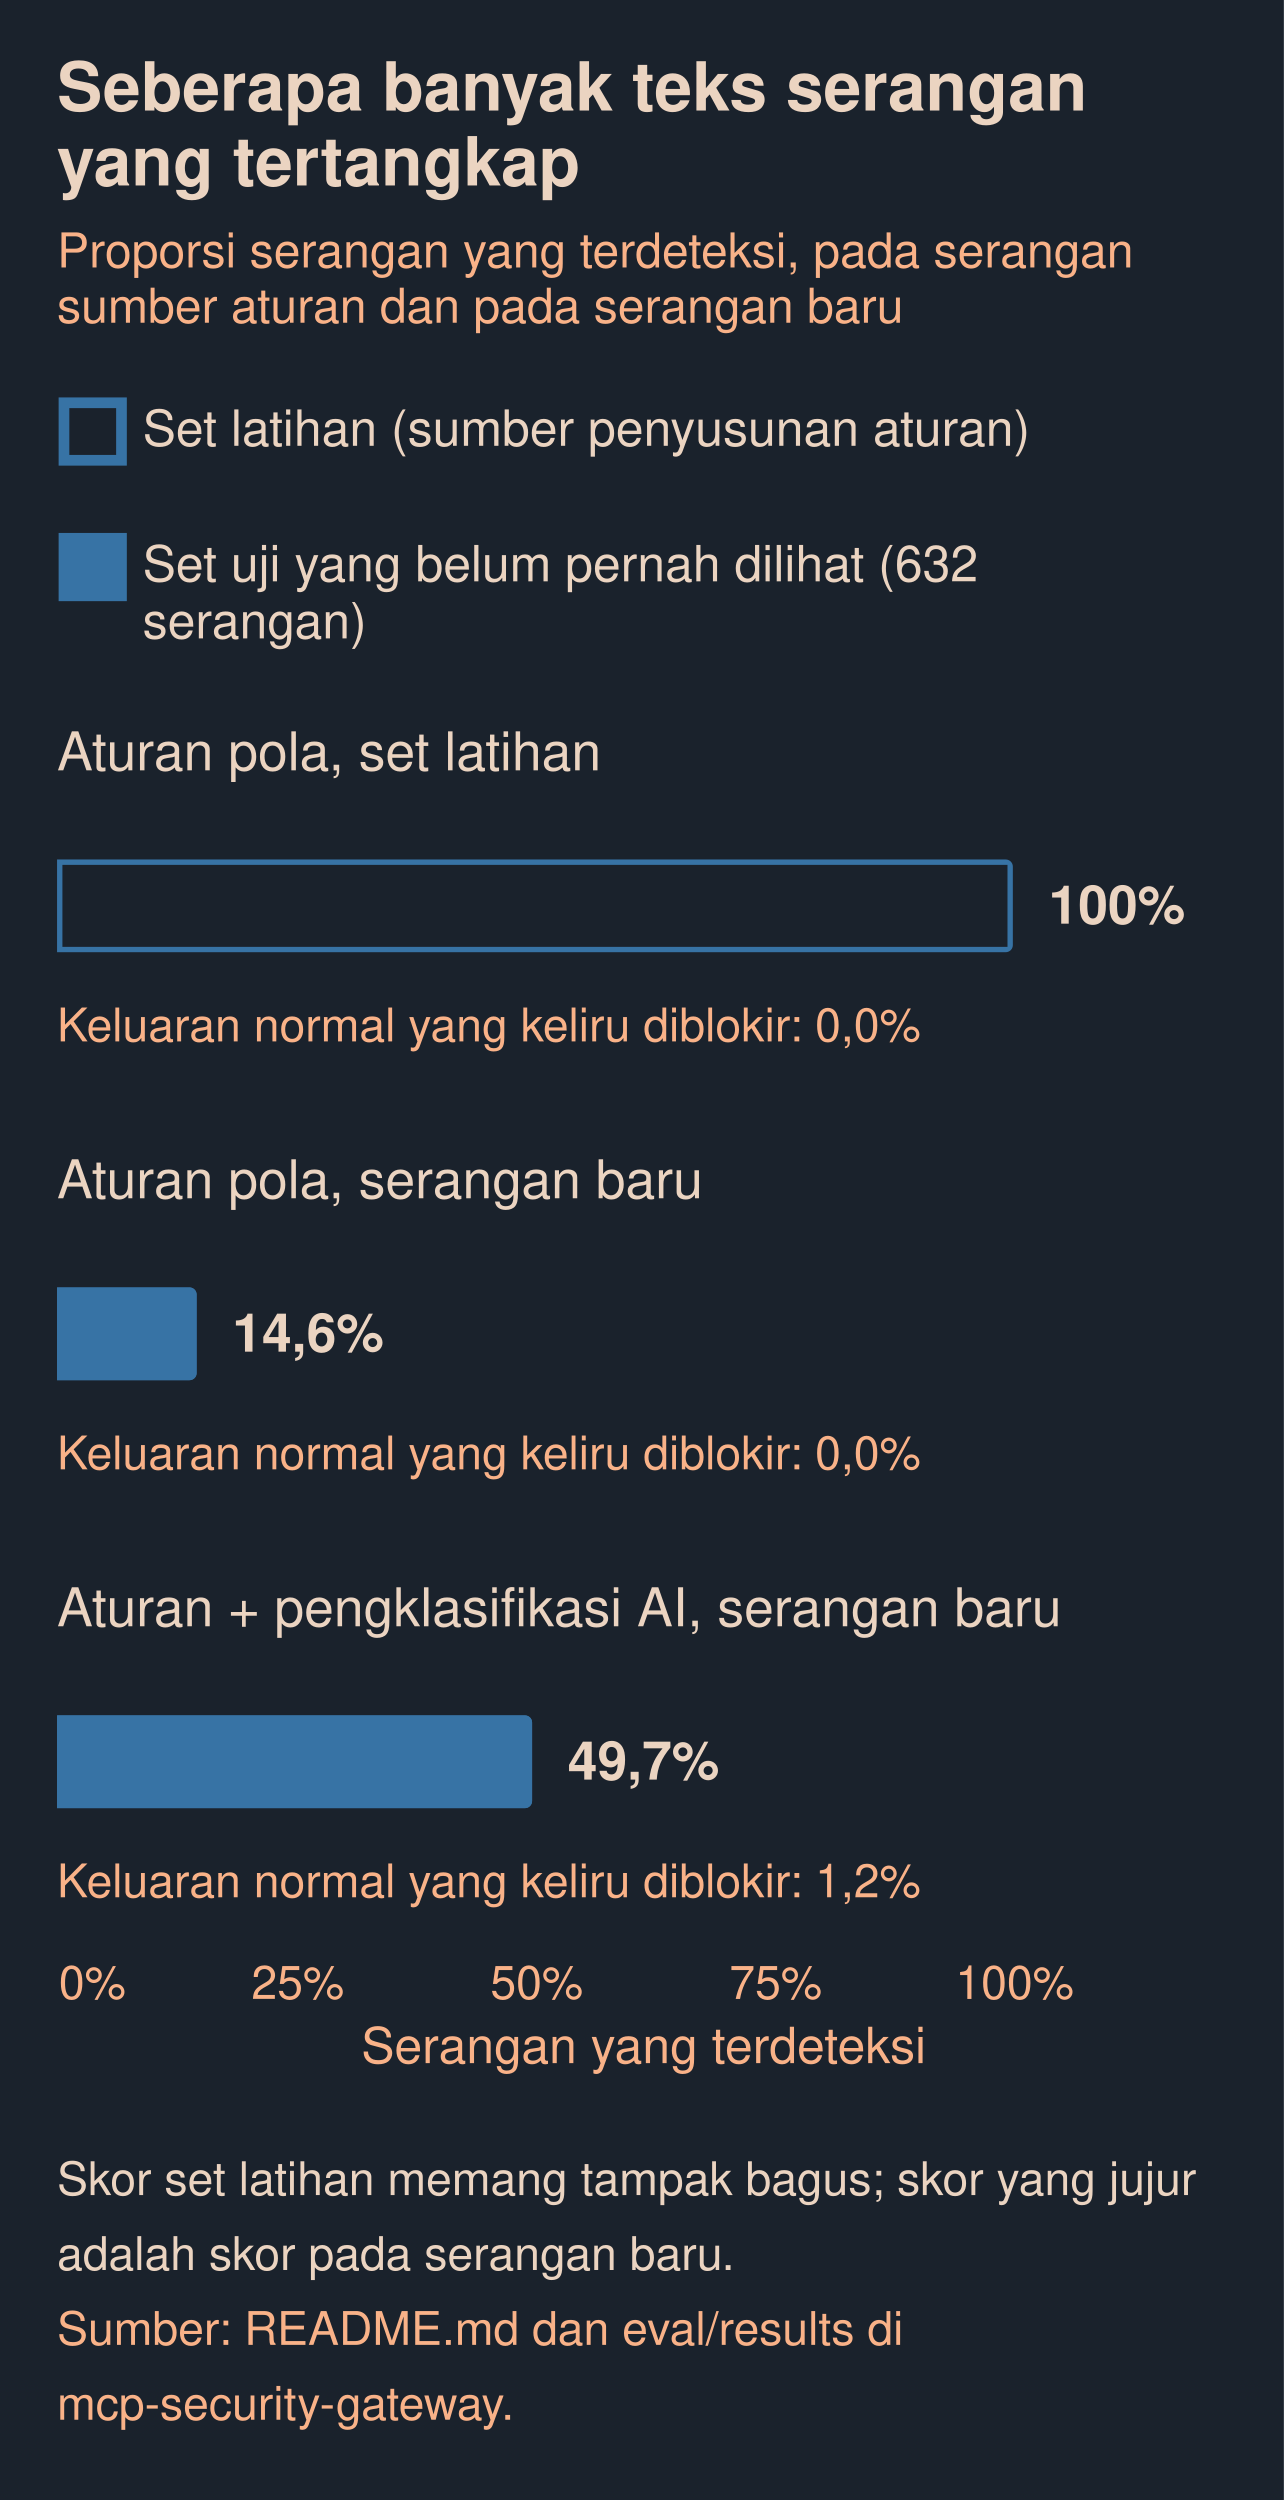
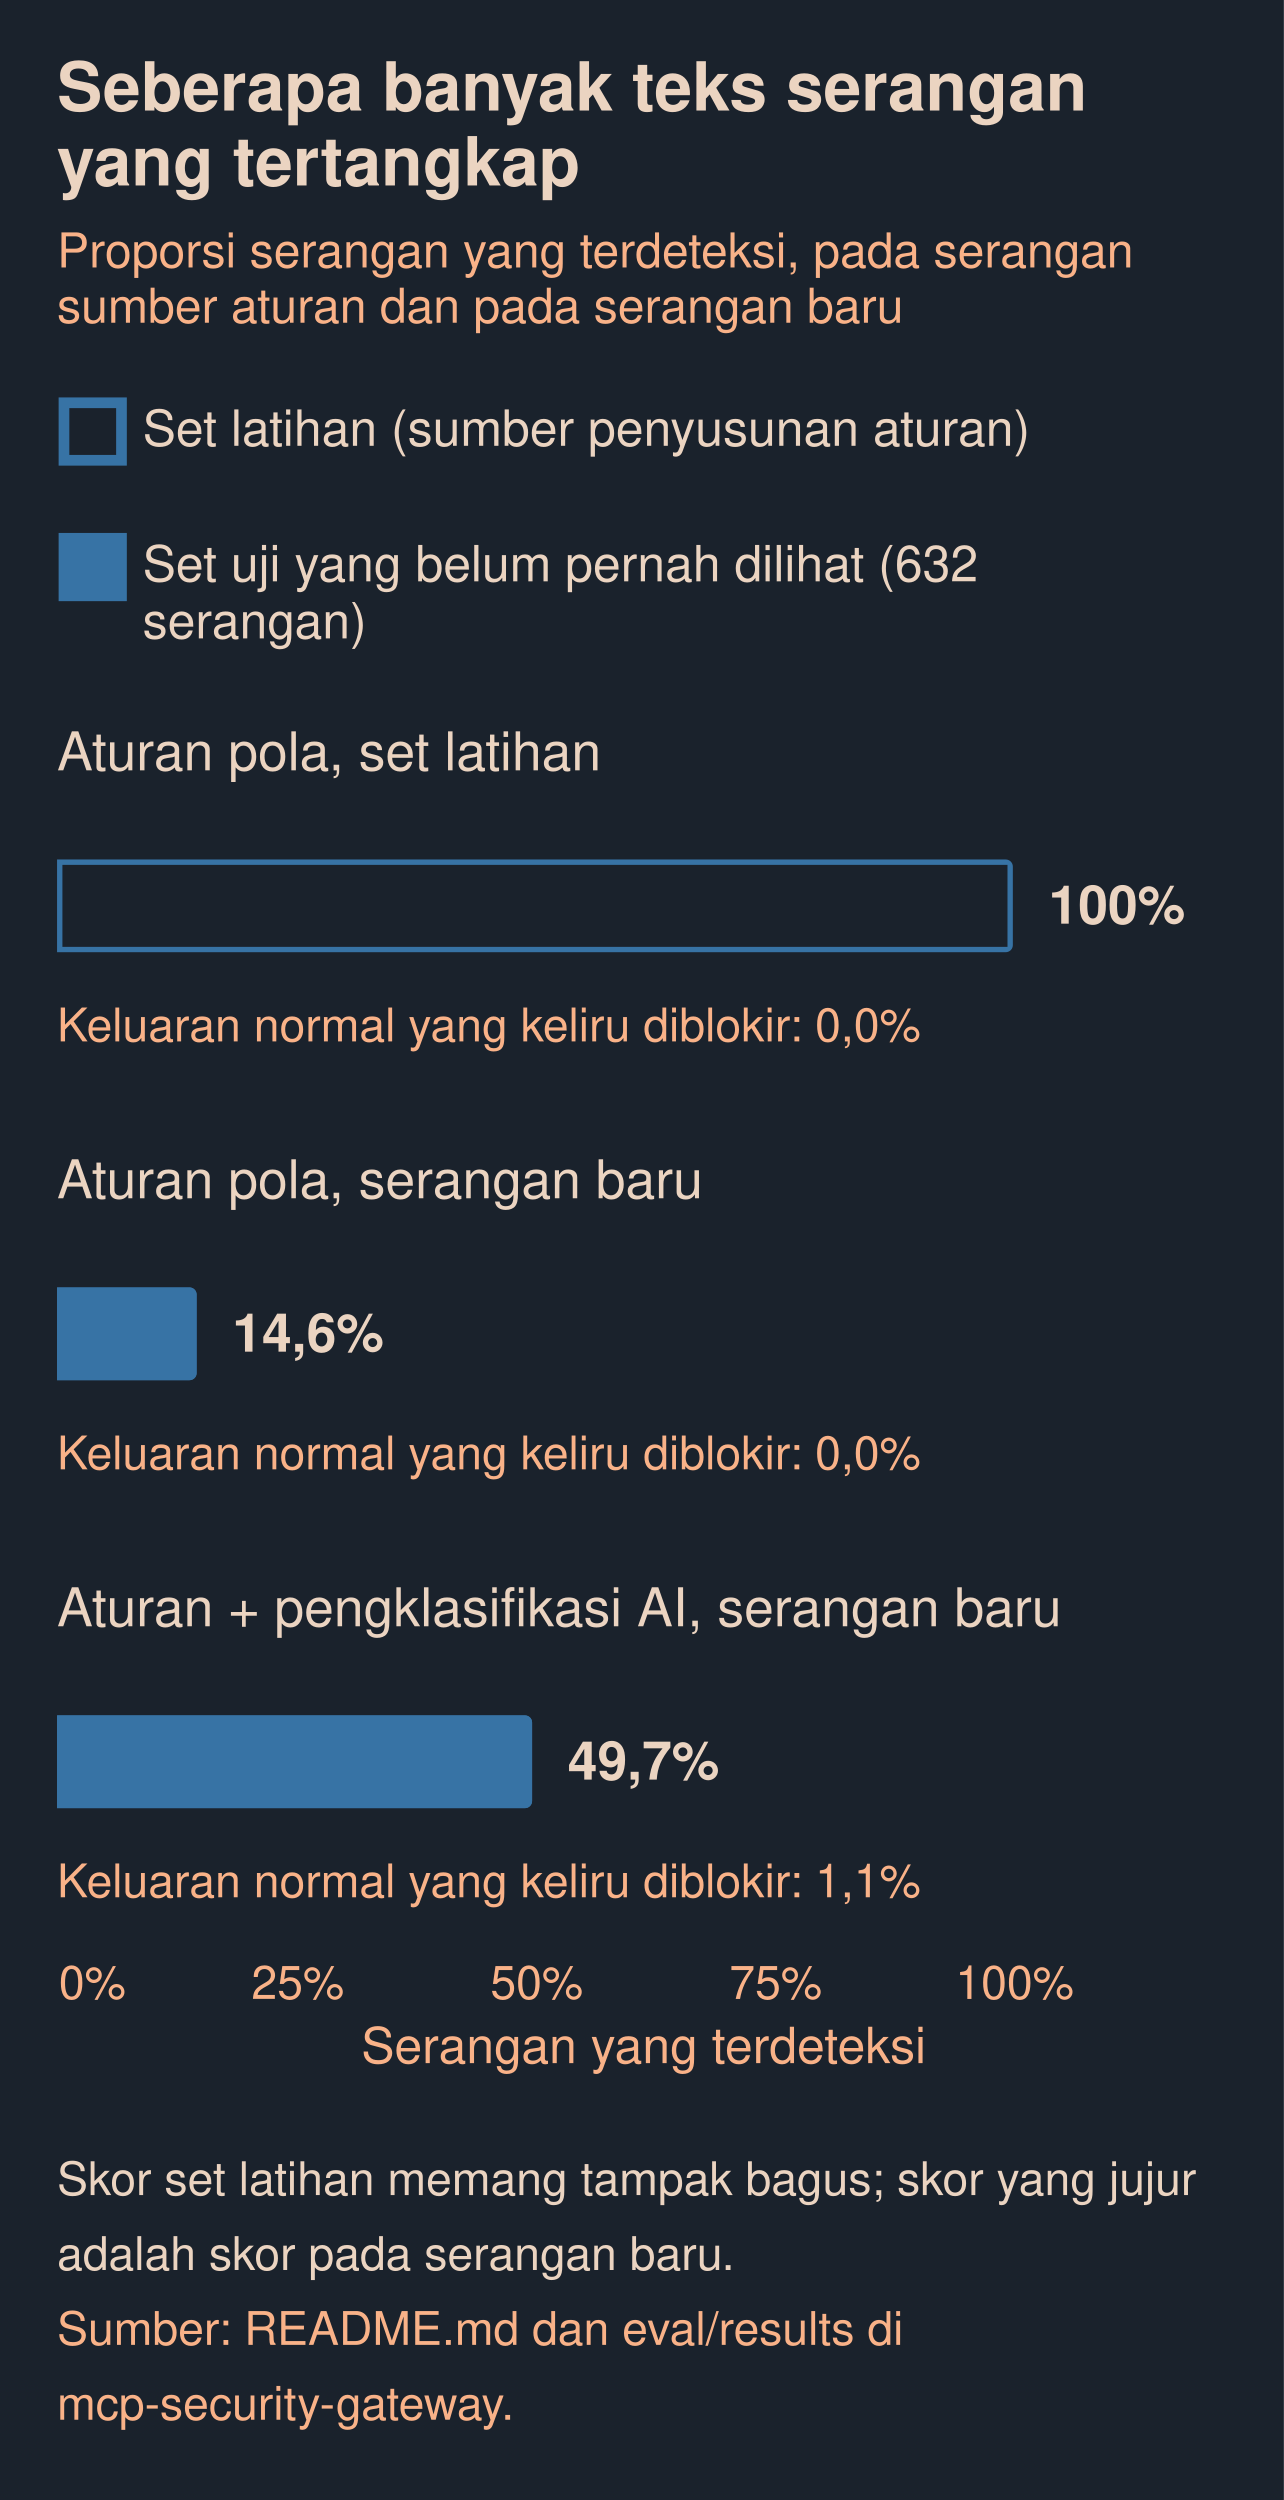
<svg xmlns="http://www.w3.org/2000/svg" version="1.1" class="marks" width="360" height="701" viewBox="0 0 360 701">
  <rect width="360" height="701" fill="#1a222c" />
  <g fill="none" stroke-miterlimit="4" transform="translate(16,240)">
    <g class="mark-group role-frame root" role="graphics-object" aria-roledescription="group mark container">
      <g transform="translate(0,0)">
        <path class="background" aria-hidden="true" d="M0,0h0v0h0Z" />
        <g>
          <g class="mark-group role-scope concat_0_group" role="graphics-object" aria-roledescription="group mark container">
            <g transform="translate(0,0)">
              <path class="background" aria-hidden="true" d="M0,0h0v0h0Z" />
              <g>
                <g class="mark-group role-column-footer concat_0_column_footer" role="graphics-object" aria-roledescription="group mark container">
                  <g transform="translate(0,302)">
                    <path class="background" aria-hidden="true" d="M0,0h328v0h-328Z" />
                    <g>
                      <g class="mark-group role-axis" role="graphics-symbol" aria-roledescription="axis" aria-label="X-axis titled 'Serangan yang terdeteksi' for a linear scale with values from 0 to 122">
                        <g transform="translate(0.5,0.5)">
                          <path class="background" aria-hidden="true" d="M0,0h0v0h0Z" pointer-events="none" />
                          <g>
                            <g class="mark-text role-axis-label" pointer-events="none">
                              <text text-anchor="start" transform="translate(0,18)" font-family="'Helvetica Neue', Helvetica, Arial, 'Hiragino Kaku Gothic ProN', 'Hiragino Sans', 'Noto Sans JP', 'Yu Gothic', Meiryo, sans-serif" font-size="13px" fill="#f9b288" opacity="1">0%</text>
                              <text text-anchor="middle" transform="translate(67,18)" font-family="'Helvetica Neue', Helvetica, Arial, 'Hiragino Kaku Gothic ProN', 'Hiragino Sans', 'Noto Sans JP', 'Yu Gothic', Meiryo, sans-serif" font-size="13px" fill="#f9b288" opacity="1">25%</text>
                              <text text-anchor="middle" transform="translate(134,18)" font-family="'Helvetica Neue', Helvetica, Arial, 'Hiragino Kaku Gothic ProN', 'Hiragino Sans', 'Noto Sans JP', 'Yu Gothic', Meiryo, sans-serif" font-size="13px" fill="#f9b288" opacity="1">50%</text>
                              <text text-anchor="middle" transform="translate(201,18)" font-family="'Helvetica Neue', Helvetica, Arial, 'Hiragino Kaku Gothic ProN', 'Hiragino Sans', 'Noto Sans JP', 'Yu Gothic', Meiryo, sans-serif" font-size="13px" fill="#f9b288" opacity="1">75%</text>
                              <text text-anchor="middle" transform="translate(268,18)" font-family="'Helvetica Neue', Helvetica, Arial, 'Hiragino Kaku Gothic ProN', 'Hiragino Sans', 'Noto Sans JP', 'Yu Gothic', Meiryo, sans-serif" font-size="13px" fill="#f9b288" opacity="1">100%</text>
                            </g>
                            <g class="mark-text role-axis-title" pointer-events="none">
                              <text text-anchor="middle" transform="translate(164,36)" font-family="'Helvetica Neue', Helvetica, Arial, 'Hiragino Kaku Gothic ProN', 'Hiragino Sans', 'Noto Sans JP', 'Yu Gothic', Meiryo, sans-serif" font-size="14px" font-weight="normal" fill="#f9b288" opacity="1">Serangan yang terdeteksi</text>
                            </g>
                          </g>
                          <path class="foreground" aria-hidden="true" d="" pointer-events="none" display="none" />
                        </g>
                      </g>
                    </g>
                    <path class="foreground" aria-hidden="true" d="" display="none" />
                  </g>
                </g>
                <g class="mark-group role-scope concat_0_cell" role="graphics-object" aria-roledescription="group mark container">
                  <g transform="translate(0,0)">
                    <path class="background" aria-hidden="true" d="M0,0h328v62h-328Z" />
                    <g>
                      <g class="mark-group role-scope" role="graphics-object" aria-roledescription="group mark container">
                        <g transform="translate(0,1)">
                          <path class="background" aria-hidden="true" d="M0,0L266,0C267.104,0,268,0.896,268,2L268,24C268,25.104,267.104,26,266,26L0,26C0,26,0,26,0,26L0,0C0,0,0,0,0,0Z" stroke-width="3" />
                          <g clip-path="url(#clip1)">
                            <g class="mark-group role-scope" role="graphics-object" aria-roledescription="group mark container">
                              <g transform="translate(0,0)">
                                <path class="background" aria-hidden="true" d="M0,0h0v26h0Z" />
                                <g>
                                  <g class="mark-rect role-mark concat_0_child_layer_0_marks" role="graphics-object" aria-roledescription="rect mark container">
                                    <path aria-label="caught: 100; set: Set latihan (sumber penyusunan aturan)" role="graphics-symbol" aria-roledescription="bar" d="M0,0h268v26h-268Z" fill="#1a222c" stroke="#3773a5" stroke-width="3" />
                                  </g>
                                </g>
                                <path class="foreground" aria-hidden="true" d="" display="none" />
                              </g>
                            </g>
                          </g>
                          <path class="foreground" aria-hidden="true" d="M0,0L266,0C267.104,0,268,0.896,268,2L268,24C268,25.104,267.104,26,266,26L0,26C0,26,0,26,0,26L0,0C0,0,0,0,0,0Z" display="none" />
                        </g>
                      </g>
                      <g class="mark-text role-mark concat_0_child_layer_1_marks" role="graphics-object" aria-roledescription="text mark container">
                        <text aria-label="caught: 100; value: 100%" role="graphics-symbol" aria-roledescription="text mark" text-anchor="start" transform="translate(278,19)" font-family="'Helvetica Neue', Helvetica, Arial, 'Hiragino Kaku Gothic ProN', 'Hiragino Sans', 'Noto Sans JP', 'Yu Gothic', Meiryo, sans-serif" font-size="15px" font-weight="bold" fill="#ebd4c1">100%</text>
                      </g>
                      <g class="mark-text role-mark concat_0_child_layer_2_marks" role="graphics-object" aria-roledescription="text mark container">
                        <text aria-label="fp: Keluaran normal yang keliru diblokir: 0,0%" role="graphics-symbol" aria-roledescription="text mark" text-anchor="start" transform="translate(0,52)" font-family="'Helvetica Neue', Helvetica, Arial, 'Hiragino Kaku Gothic ProN', 'Hiragino Sans', 'Noto Sans JP', 'Yu Gothic', Meiryo, sans-serif" font-size="13px" fill="#f9b288">Keluaran normal yang keliru diblokir: 0,0%</text>
                      </g>
                      <g class="mark-group role-title">
                        <g transform="translate(0,-21)">
                          <path class="background" aria-hidden="true" d="M0,0h0v0h0Z" pointer-events="none" />
                          <g>
                            <g class="mark-text role-title-text" role="graphics-symbol" aria-roledescription="title" aria-label="Title text 'Aturan pola, set latihan'" pointer-events="none">
                              <text text-anchor="start" transform="translate(0,-3)" font-family="'Helvetica Neue', Helvetica, Arial, 'Hiragino Kaku Gothic ProN', 'Hiragino Sans', 'Noto Sans JP', 'Yu Gothic', Meiryo, sans-serif" font-size="15px" font-weight="normal" fill="#ebd4c1" opacity="1">Aturan pola, set latihan</text>
                            </g>
                          </g>
                          <path class="foreground" aria-hidden="true" d="" pointer-events="none" display="none" />
                        </g>
                      </g>
                    </g>
                    <path class="foreground" aria-hidden="true" d="" display="none" />
                  </g>
                  <g transform="translate(0,120)">
                    <path class="background" aria-hidden="true" d="M0,0h328v62h-328Z" />
                    <g>
                      <g class="mark-group role-scope" role="graphics-object" aria-roledescription="group mark container">
                        <g transform="translate(0,1)">
                          <path class="background" aria-hidden="true" d="M0,0L37.128,0C38.232,0,39.128,0.896,39.128,2L39.128,24C39.128,25.104,38.232,26,37.128,26L0,26C0,26,0,26,0,26L0,0C0,0,0,0,0,0Z" stroke-width="3" />
                          <g clip-path="url(#clip2)">
                            <g class="mark-group role-scope" role="graphics-object" aria-roledescription="group mark container">
                              <g transform="translate(0,0)">
                                <path class="background" aria-hidden="true" d="M0,0h0v26h0Z" />
                                <g>
                                  <g class="mark-rect role-mark concat_0_child_layer_0_marks" role="graphics-object" aria-roledescription="rect mark container">
                                    <path aria-label="caught: 14.6; set: Set uji yang belum pernah dilihat (632&#10;serangan)" role="graphics-symbol" aria-roledescription="bar" d="M0,0h39.128v26h-39.128Z" fill="#3773a5" stroke="#3773a5" stroke-width="3" />
                                  </g>
                                </g>
                                <path class="foreground" aria-hidden="true" d="" display="none" />
                              </g>
                            </g>
                          </g>
                          <path class="foreground" aria-hidden="true" d="M0,0L37.128,0C38.232,0,39.128,0.896,39.128,2L39.128,24C39.128,25.104,38.232,26,37.128,26L0,26C0,26,0,26,0,26L0,0C0,0,0,0,0,0Z" display="none" />
                        </g>
                      </g>
                      <g class="mark-text role-mark concat_0_child_layer_1_marks" role="graphics-object" aria-roledescription="text mark container">
                        <text aria-label="caught: 14.6; value: 14,6%" role="graphics-symbol" aria-roledescription="text mark" text-anchor="start" transform="translate(49.128,19)" font-family="'Helvetica Neue', Helvetica, Arial, 'Hiragino Kaku Gothic ProN', 'Hiragino Sans', 'Noto Sans JP', 'Yu Gothic', Meiryo, sans-serif" font-size="15px" font-weight="bold" fill="#ebd4c1">14,6%</text>
                      </g>
                      <g class="mark-text role-mark concat_0_child_layer_2_marks" role="graphics-object" aria-roledescription="text mark container">
                        <text aria-label="fp: Keluaran normal yang keliru diblokir: 0,0%" role="graphics-symbol" aria-roledescription="text mark" text-anchor="start" transform="translate(0,52)" font-family="'Helvetica Neue', Helvetica, Arial, 'Hiragino Kaku Gothic ProN', 'Hiragino Sans', 'Noto Sans JP', 'Yu Gothic', Meiryo, sans-serif" font-size="13px" fill="#f9b288">Keluaran normal yang keliru diblokir: 0,0%</text>
                      </g>
                      <g class="mark-group role-title">
                        <g transform="translate(0,-21)">
                          <path class="background" aria-hidden="true" d="M0,0h0v0h0Z" pointer-events="none" />
                          <g>
                            <g class="mark-text role-title-text" role="graphics-symbol" aria-roledescription="title" aria-label="Title text 'Aturan pola, serangan baru'" pointer-events="none">
                              <text text-anchor="start" transform="translate(0,-3)" font-family="'Helvetica Neue', Helvetica, Arial, 'Hiragino Kaku Gothic ProN', 'Hiragino Sans', 'Noto Sans JP', 'Yu Gothic', Meiryo, sans-serif" font-size="15px" font-weight="normal" fill="#ebd4c1" opacity="1">Aturan pola, serangan baru</text>
                            </g>
                          </g>
                          <path class="foreground" aria-hidden="true" d="" pointer-events="none" display="none" />
                        </g>
                      </g>
                    </g>
                    <path class="foreground" aria-hidden="true" d="" display="none" />
                  </g>
                  <g transform="translate(0,240)">
                    <path class="background" aria-hidden="true" d="M0,0h328v62h-328Z" />
                    <g>
                      <g class="mark-group role-scope" role="graphics-object" aria-roledescription="group mark container">
                        <g transform="translate(0,1)">
                          <path class="background" aria-hidden="true" d="M0,0L131.196,0C132.3,0,133.196,0.896,133.196,2L133.196,24C133.196,25.104,132.3,26,131.196,26L0,26C0,26,0,26,0,26L0,0C0,0,0,0,0,0Z" stroke-width="3" />
                          <g clip-path="url(#clip3)">
                            <g class="mark-group role-scope" role="graphics-object" aria-roledescription="group mark container">
                              <g transform="translate(0,0)">
                                <path class="background" aria-hidden="true" d="M0,0h0v26h0Z" />
                                <g>
                                  <g class="mark-rect role-mark concat_0_child_layer_0_marks" role="graphics-object" aria-roledescription="rect mark container">
                                    <path aria-label="caught: 49.7; set: Set uji yang belum pernah dilihat (632&#10;serangan)" role="graphics-symbol" aria-roledescription="bar" d="M0,0h133.196v26h-133.196Z" fill="#3773a5" stroke="#3773a5" stroke-width="3" />
                                  </g>
                                </g>
                                <path class="foreground" aria-hidden="true" d="" display="none" />
                              </g>
                            </g>
                          </g>
                          <path class="foreground" aria-hidden="true" d="M0,0L131.196,0C132.3,0,133.196,0.896,133.196,2L133.196,24C133.196,25.104,132.3,26,131.196,26L0,26C0,26,0,26,0,26L0,0C0,0,0,0,0,0Z" display="none" />
                        </g>
                      </g>
                      <g class="mark-text role-mark concat_0_child_layer_1_marks" role="graphics-object" aria-roledescription="text mark container">
                        <text aria-label="caught: 49.7; value: 49,7%" role="graphics-symbol" aria-roledescription="text mark" text-anchor="start" transform="translate(143.196,19)" font-family="'Helvetica Neue', Helvetica, Arial, 'Hiragino Kaku Gothic ProN', 'Hiragino Sans', 'Noto Sans JP', 'Yu Gothic', Meiryo, sans-serif" font-size="15px" font-weight="bold" fill="#ebd4c1">49,7%</text>
                      </g>
                      <g class="mark-text role-mark concat_0_child_layer_2_marks" role="graphics-object" aria-roledescription="text mark container">
-                         <text aria-label="fp: Keluaran normal yang keliru diblokir: 1,2%" role="graphics-symbol" aria-roledescription="text mark" text-anchor="start" transform="translate(0,52)" font-family="'Helvetica Neue', Helvetica, Arial, 'Hiragino Kaku Gothic ProN', 'Hiragino Sans', 'Noto Sans JP', 'Yu Gothic', Meiryo, sans-serif" font-size="13px" fill="#f9b288">Keluaran normal yang keliru diblokir: 1,2%</text>
+                         <text aria-label="fp: Keluaran normal yang keliru diblokir: 1,1%" role="graphics-symbol" aria-roledescription="text mark" text-anchor="start" transform="translate(0,52)" font-family="'Helvetica Neue', Helvetica, Arial, 'Hiragino Kaku Gothic ProN', 'Hiragino Sans', 'Noto Sans JP', 'Yu Gothic', Meiryo, sans-serif" font-size="13px" fill="#f9b288">Keluaran normal yang keliru diblokir: 1,1%</text>
                      </g>
                      <g class="mark-group role-title">
                        <g transform="translate(0,-21)">
                          <path class="background" aria-hidden="true" d="M0,0h0v0h0Z" pointer-events="none" />
                          <g>
                            <g class="mark-text role-title-text" role="graphics-symbol" aria-roledescription="title" aria-label="Title text 'Aturan + pengklasifikasi AI, serangan baru'" pointer-events="none">
                              <text text-anchor="start" transform="translate(0,-3)" font-family="'Helvetica Neue', Helvetica, Arial, 'Hiragino Kaku Gothic ProN', 'Hiragino Sans', 'Noto Sans JP', 'Yu Gothic', Meiryo, sans-serif" font-size="15px" font-weight="normal" fill="#ebd4c1" opacity="1">Aturan + pengklasifikasi AI, serangan baru</text>
                            </g>
                          </g>
                          <path class="foreground" aria-hidden="true" d="" pointer-events="none" display="none" />
                        </g>
                      </g>
                    </g>
                    <path class="foreground" aria-hidden="true" d="" display="none" />
                  </g>
                </g>
                <g class="mark-group role-legend" role="graphics-symbol" aria-roledescription="legend" aria-label="Symbol legend for fill color and stroke color with 2 values: Set latihan (sumber penyusunan aturan), Set uji yang belum pernah dilihat (632&#10;serangan)">
                  <g transform="translate(0,-129)">
                    <path class="background" aria-hidden="true" d="M0,0h274v71h-274Z" pointer-events="none" />
                    <g>
                      <g class="mark-group role-legend-entry">
                        <g transform="translate(0,0)">
                          <path class="background" aria-hidden="true" d="M0,0h0v0h0Z" pointer-events="none" />
                          <g>
                            <g class="mark-group role-scope" role="graphics-object" aria-roledescription="group mark container">
                              <g transform="translate(0,0)">
                                <path class="background" aria-hidden="true" d="M0,0h273.788v24.062h-273.788Z" pointer-events="none" opacity="1" />
                                <g>
                                  <g class="mark-symbol role-legend-symbol" pointer-events="none">
                                    <path transform="translate(10,10)" d="M-8.062,-8.062h16.125v16.125h-16.125Z" fill="#1a222c" fill-opacity="1" stroke="#3773a5" stroke-width="3" opacity="1" />
                                  </g>
                                  <g class="mark-text role-legend-label" pointer-events="none">
                                    <text text-anchor="start" transform="translate(24,14)" font-family="'Helvetica Neue', Helvetica, Arial, 'Hiragino Kaku Gothic ProN', 'Hiragino Sans', 'Noto Sans JP', 'Yu Gothic', Meiryo, sans-serif" font-size="14px" fill="#ebd4c1" opacity="1">Set latihan (sumber penyusunan aturan)</text>
                                  </g>
                                </g>
                                <path class="foreground" aria-hidden="true" d="" pointer-events="none" display="none" />
                              </g>
                              <g transform="translate(0,38)">
                                <path class="background" aria-hidden="true" d="M0,0h273.788v33h-273.788Z" pointer-events="none" opacity="1" />
                                <g>
                                  <g class="mark-symbol role-legend-symbol" pointer-events="none">
                                    <path transform="translate(10,10)" d="M-8.062,-8.062h16.125v16.125h-16.125Z" fill="#3773a5" fill-opacity="1" stroke="#3773a5" stroke-width="3" opacity="1" />
                                  </g>
                                  <g class="mark-text role-legend-label" pointer-events="none">
                                    <text text-anchor="start" transform="translate(24,14)" font-family="'Helvetica Neue', Helvetica, Arial, 'Hiragino Kaku Gothic ProN', 'Hiragino Sans', 'Noto Sans JP', 'Yu Gothic', Meiryo, sans-serif" font-size="14px" fill="#ebd4c1" opacity="1">
                                      <tspan>Set uji yang belum pernah dilihat (632</tspan>
                                      <tspan x="0" dy="16">serangan)</tspan>
                                    </text>
                                  </g>
                                </g>
                                <path class="foreground" aria-hidden="true" d="" pointer-events="none" display="none" />
                              </g>
                            </g>
                          </g>
                          <path class="foreground" aria-hidden="true" d="" pointer-events="none" display="none" />
                        </g>
                      </g>
                    </g>
                    <path class="foreground" aria-hidden="true" d="" pointer-events="none" display="none" />
                  </g>
                </g>
              </g>
              <path class="foreground" aria-hidden="true" d="" display="none" />
            </g>
          </g>
          <g class="mark-group role-scope concat_1_group" role="graphics-object" aria-roledescription="group mark container">
            <g transform="translate(0,361)">
              <path class="background" aria-hidden="true" d="M0,0h328v84h-328Z" />
              <g>
                <g class="mark-text role-mark concat_1_marks" role="graphics-object" aria-roledescription="text mark container">
                  <text aria-label="i: 0; kind: note; text: Skor set latihan memang tampak bagus; skor yang jujur" role="graphics-symbol" aria-roledescription="text mark" text-anchor="start" transform="translate(0,14.5)" font-family="'Helvetica Neue', Helvetica, Arial, 'Hiragino Kaku Gothic ProN', 'Hiragino Sans', 'Noto Sans JP', 'Yu Gothic', Meiryo, sans-serif" font-size="13px" fill="#ebd4c1">Skor set latihan memang tampak bagus; skor yang jujur</text>
                  <text aria-label="i: 1; kind: note; text: adalah skor pada serangan baru." role="graphics-symbol" aria-roledescription="text mark" text-anchor="start" transform="translate(0,35.5)" font-family="'Helvetica Neue', Helvetica, Arial, 'Hiragino Kaku Gothic ProN', 'Hiragino Sans', 'Noto Sans JP', 'Yu Gothic', Meiryo, sans-serif" font-size="13px" fill="#ebd4c1">adalah skor pada serangan baru.</text>
                  <text aria-label="i: 2; kind: source; text: Sumber: README.md dan eval/results di" role="graphics-symbol" aria-roledescription="text mark" text-anchor="start" transform="translate(0,56.5)" font-family="'Helvetica Neue', Helvetica, Arial, 'Hiragino Kaku Gothic ProN', 'Hiragino Sans', 'Noto Sans JP', 'Yu Gothic', Meiryo, sans-serif" font-size="13px" fill="#f9b288">Sumber: README.md dan eval/results di</text>
                  <text aria-label="i: 3; kind: source; text: mcp-security-gateway." role="graphics-symbol" aria-roledescription="text mark" text-anchor="start" transform="translate(0,77.5)" font-family="'Helvetica Neue', Helvetica, Arial, 'Hiragino Kaku Gothic ProN', 'Hiragino Sans', 'Noto Sans JP', 'Yu Gothic', Meiryo, sans-serif" font-size="13px" fill="#f9b288">mcp-security-gateway.</text>
                </g>
              </g>
              <path class="foreground" aria-hidden="true" d="" display="none" />
            </g>
          </g>
          <g class="mark-group role-title">
            <g transform="translate(0,-224)">
              <path class="background" aria-hidden="true" d="M0,0h0v0h0Z" pointer-events="none" />
              <g>
                <g class="mark-text role-title-text" role="graphics-symbol" aria-roledescription="title" aria-label="Title text 'Seberapa banyak teks serangan yang tertangkap'" pointer-events="none">
                  <text text-anchor="start" transform="translate(0,15)" font-family="'Helvetica Neue', Helvetica, Arial, 'Hiragino Kaku Gothic ProN', 'Hiragino Sans', 'Noto Sans JP', 'Yu Gothic', Meiryo, sans-serif" font-size="19px" font-weight="bold" fill="#ebd4c1" opacity="1">
                    <tspan>Seberapa banyak teks serangan</tspan>
                    <tspan x="0" dy="21">yang tertangkap</tspan>
                  </text>
                </g>
                <g class="mark-text role-title-subtitle" role="graphics-symbol" aria-roledescription="subtitle" aria-label="Subtitle text 'Proporsi serangan yang terdeteksi, pada serangan sumber aturan dan pada serangan baru'" pointer-events="none">
                  <text text-anchor="start" transform="translate(0,59)" font-family="'Helvetica Neue', Helvetica, Arial, 'Hiragino Kaku Gothic ProN', 'Hiragino Sans', 'Noto Sans JP', 'Yu Gothic', Meiryo, sans-serif" font-size="13.5px" fill="#f9b288" opacity="1">
                    <tspan>Proporsi serangan yang terdeteksi, pada serangan</tspan>
                    <tspan x="0" dy="15.5">sumber aturan dan pada serangan baru</tspan>
                  </text>
                </g>
              </g>
              <path class="foreground" aria-hidden="true" d="" pointer-events="none" display="none" />
            </g>
          </g>
        </g>
        <path class="foreground" aria-hidden="true" d="" display="none" />
      </g>
    </g>
  </g>
  <defs>
    <clipPath id="clip1">
      <path d="M0,0L266,0C267.104,0,268,0.896,268,2L268,24C268,25.104,267.104,26,266,26L0,26C0,26,0,26,0,26L0,0C0,0,0,0,0,0Z" />
    </clipPath>
    <clipPath id="clip2">
      <path d="M0,0L37.128,0C38.232,0,39.128,0.896,39.128,2L39.128,24C39.128,25.104,38.232,26,37.128,26L0,26C0,26,0,26,0,26L0,0C0,0,0,0,0,0Z" />
    </clipPath>
    <clipPath id="clip3">
      <path d="M0,0L131.196,0C132.3,0,133.196,0.896,133.196,2L133.196,24C133.196,25.104,132.3,26,131.196,26L0,26C0,26,0,26,0,26L0,0C0,0,0,0,0,0Z" />
    </clipPath>
  </defs>
</svg>
